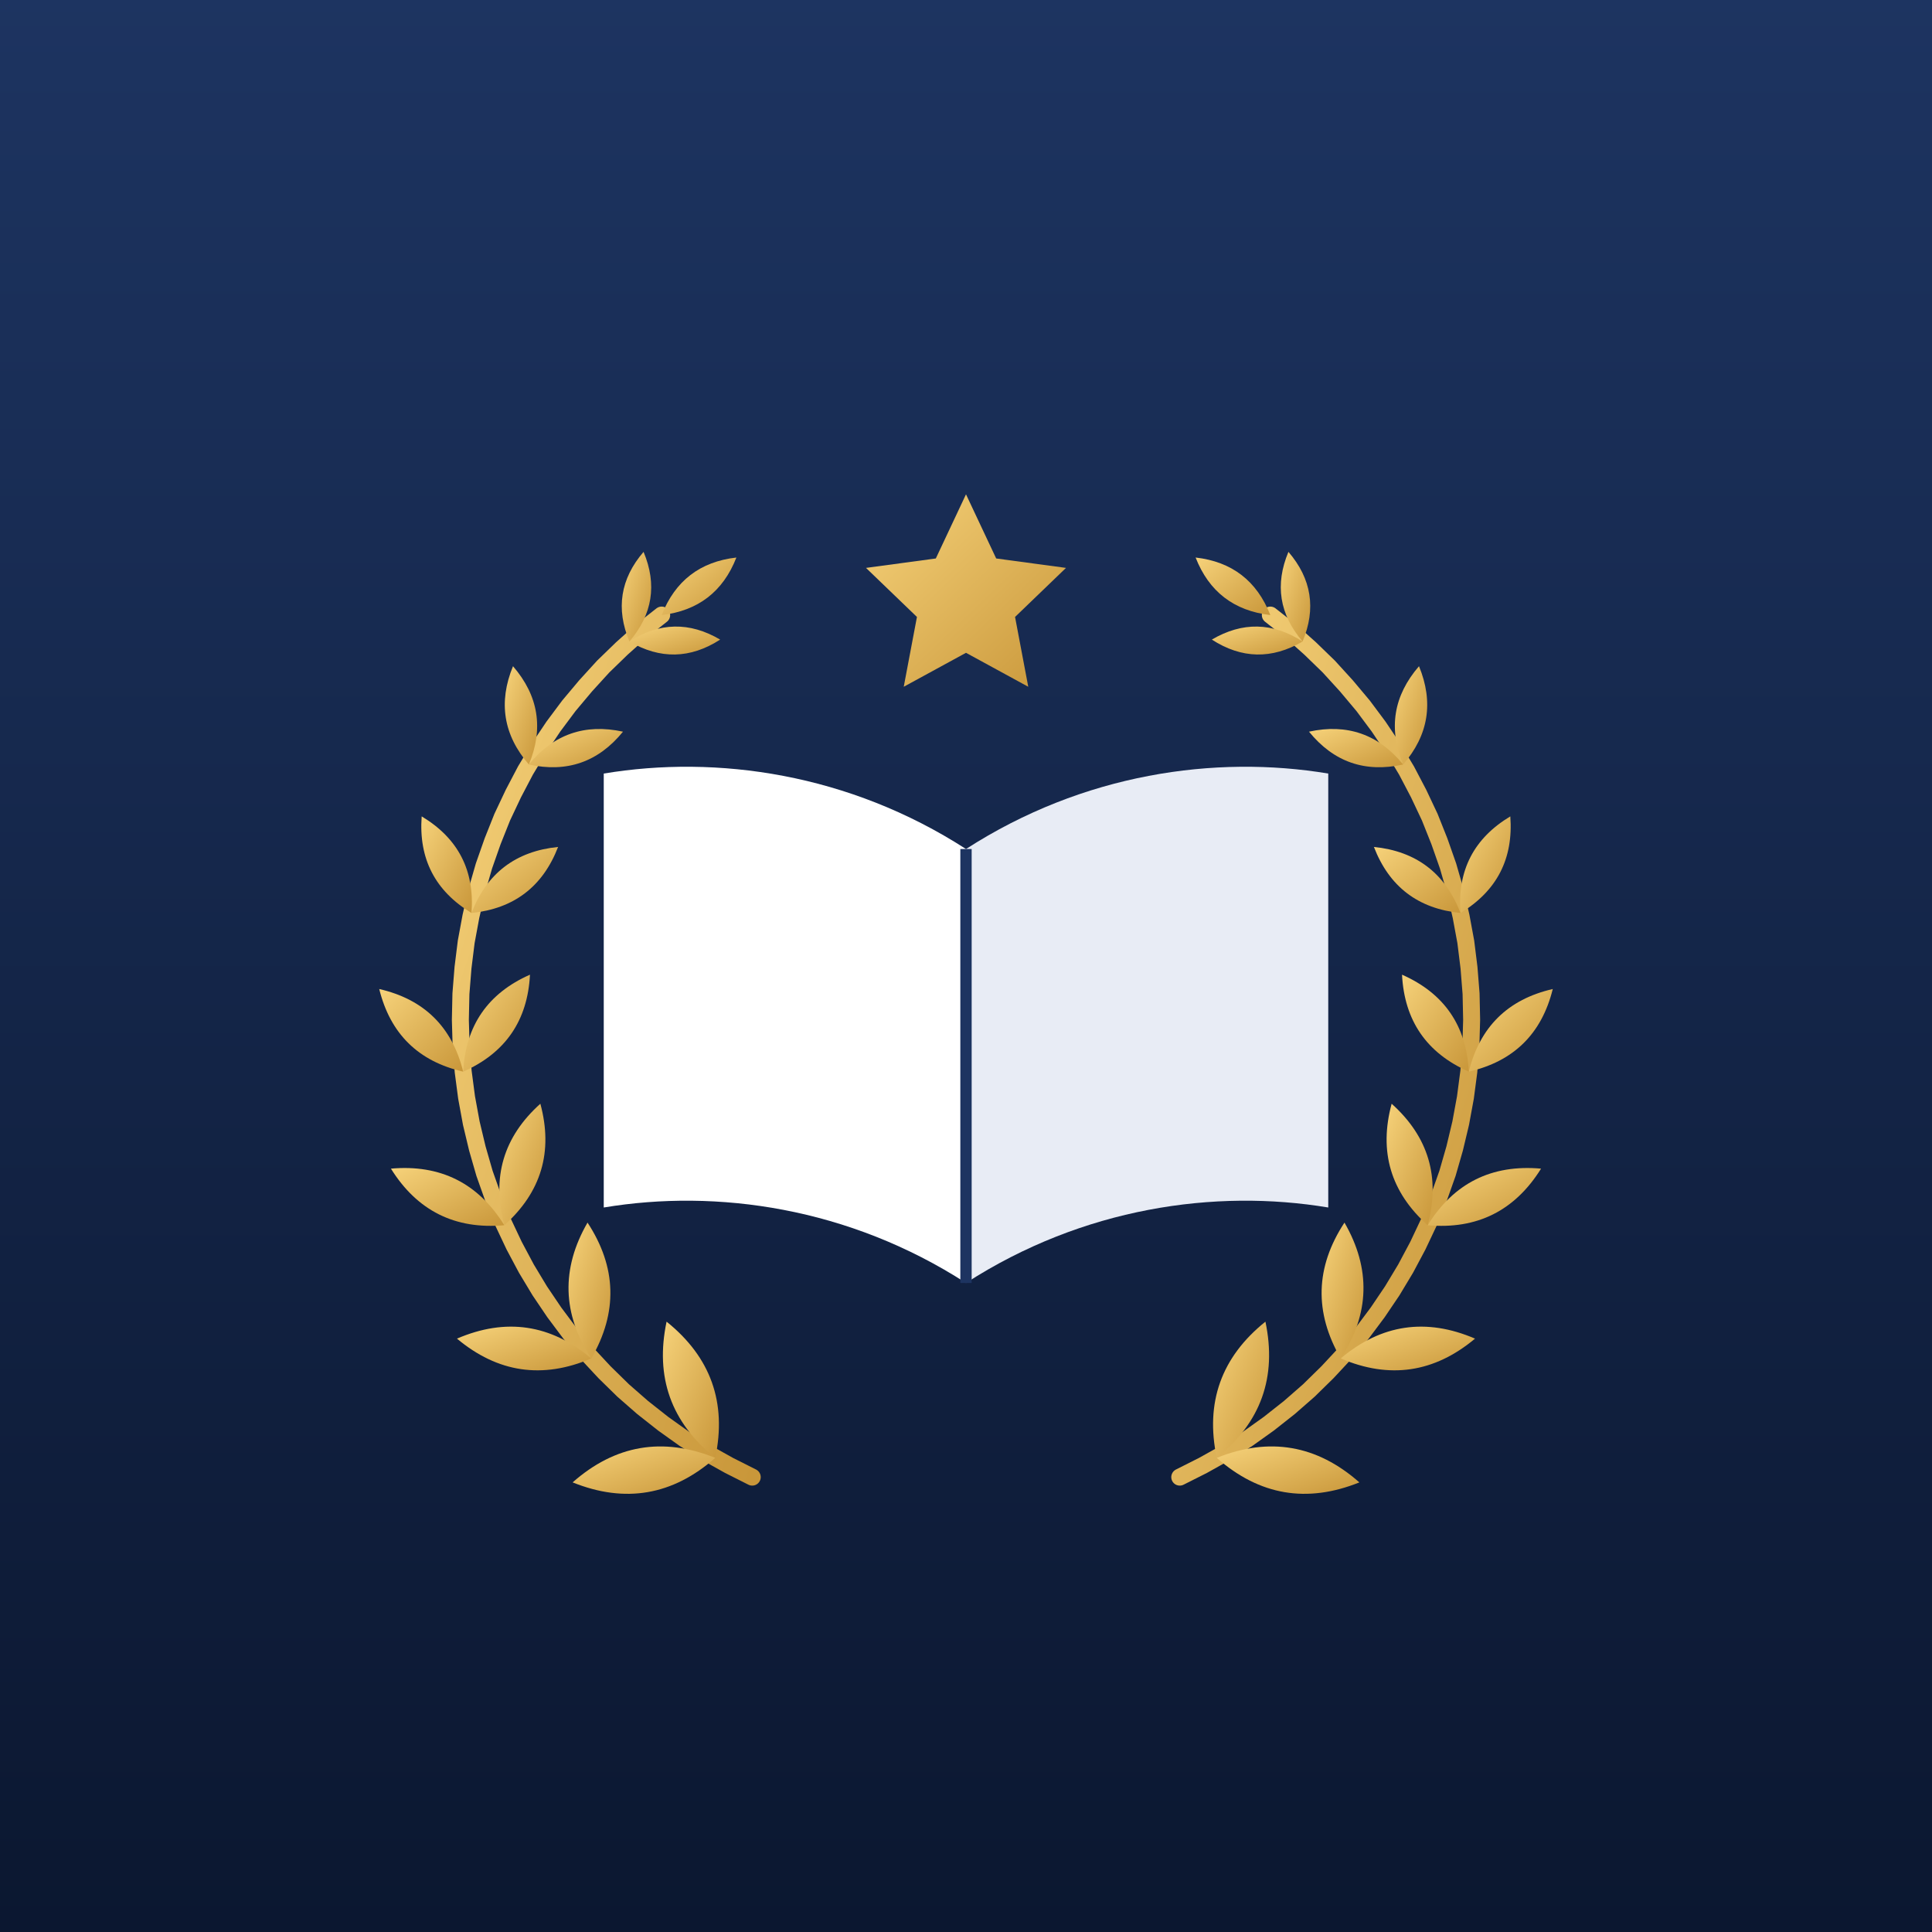
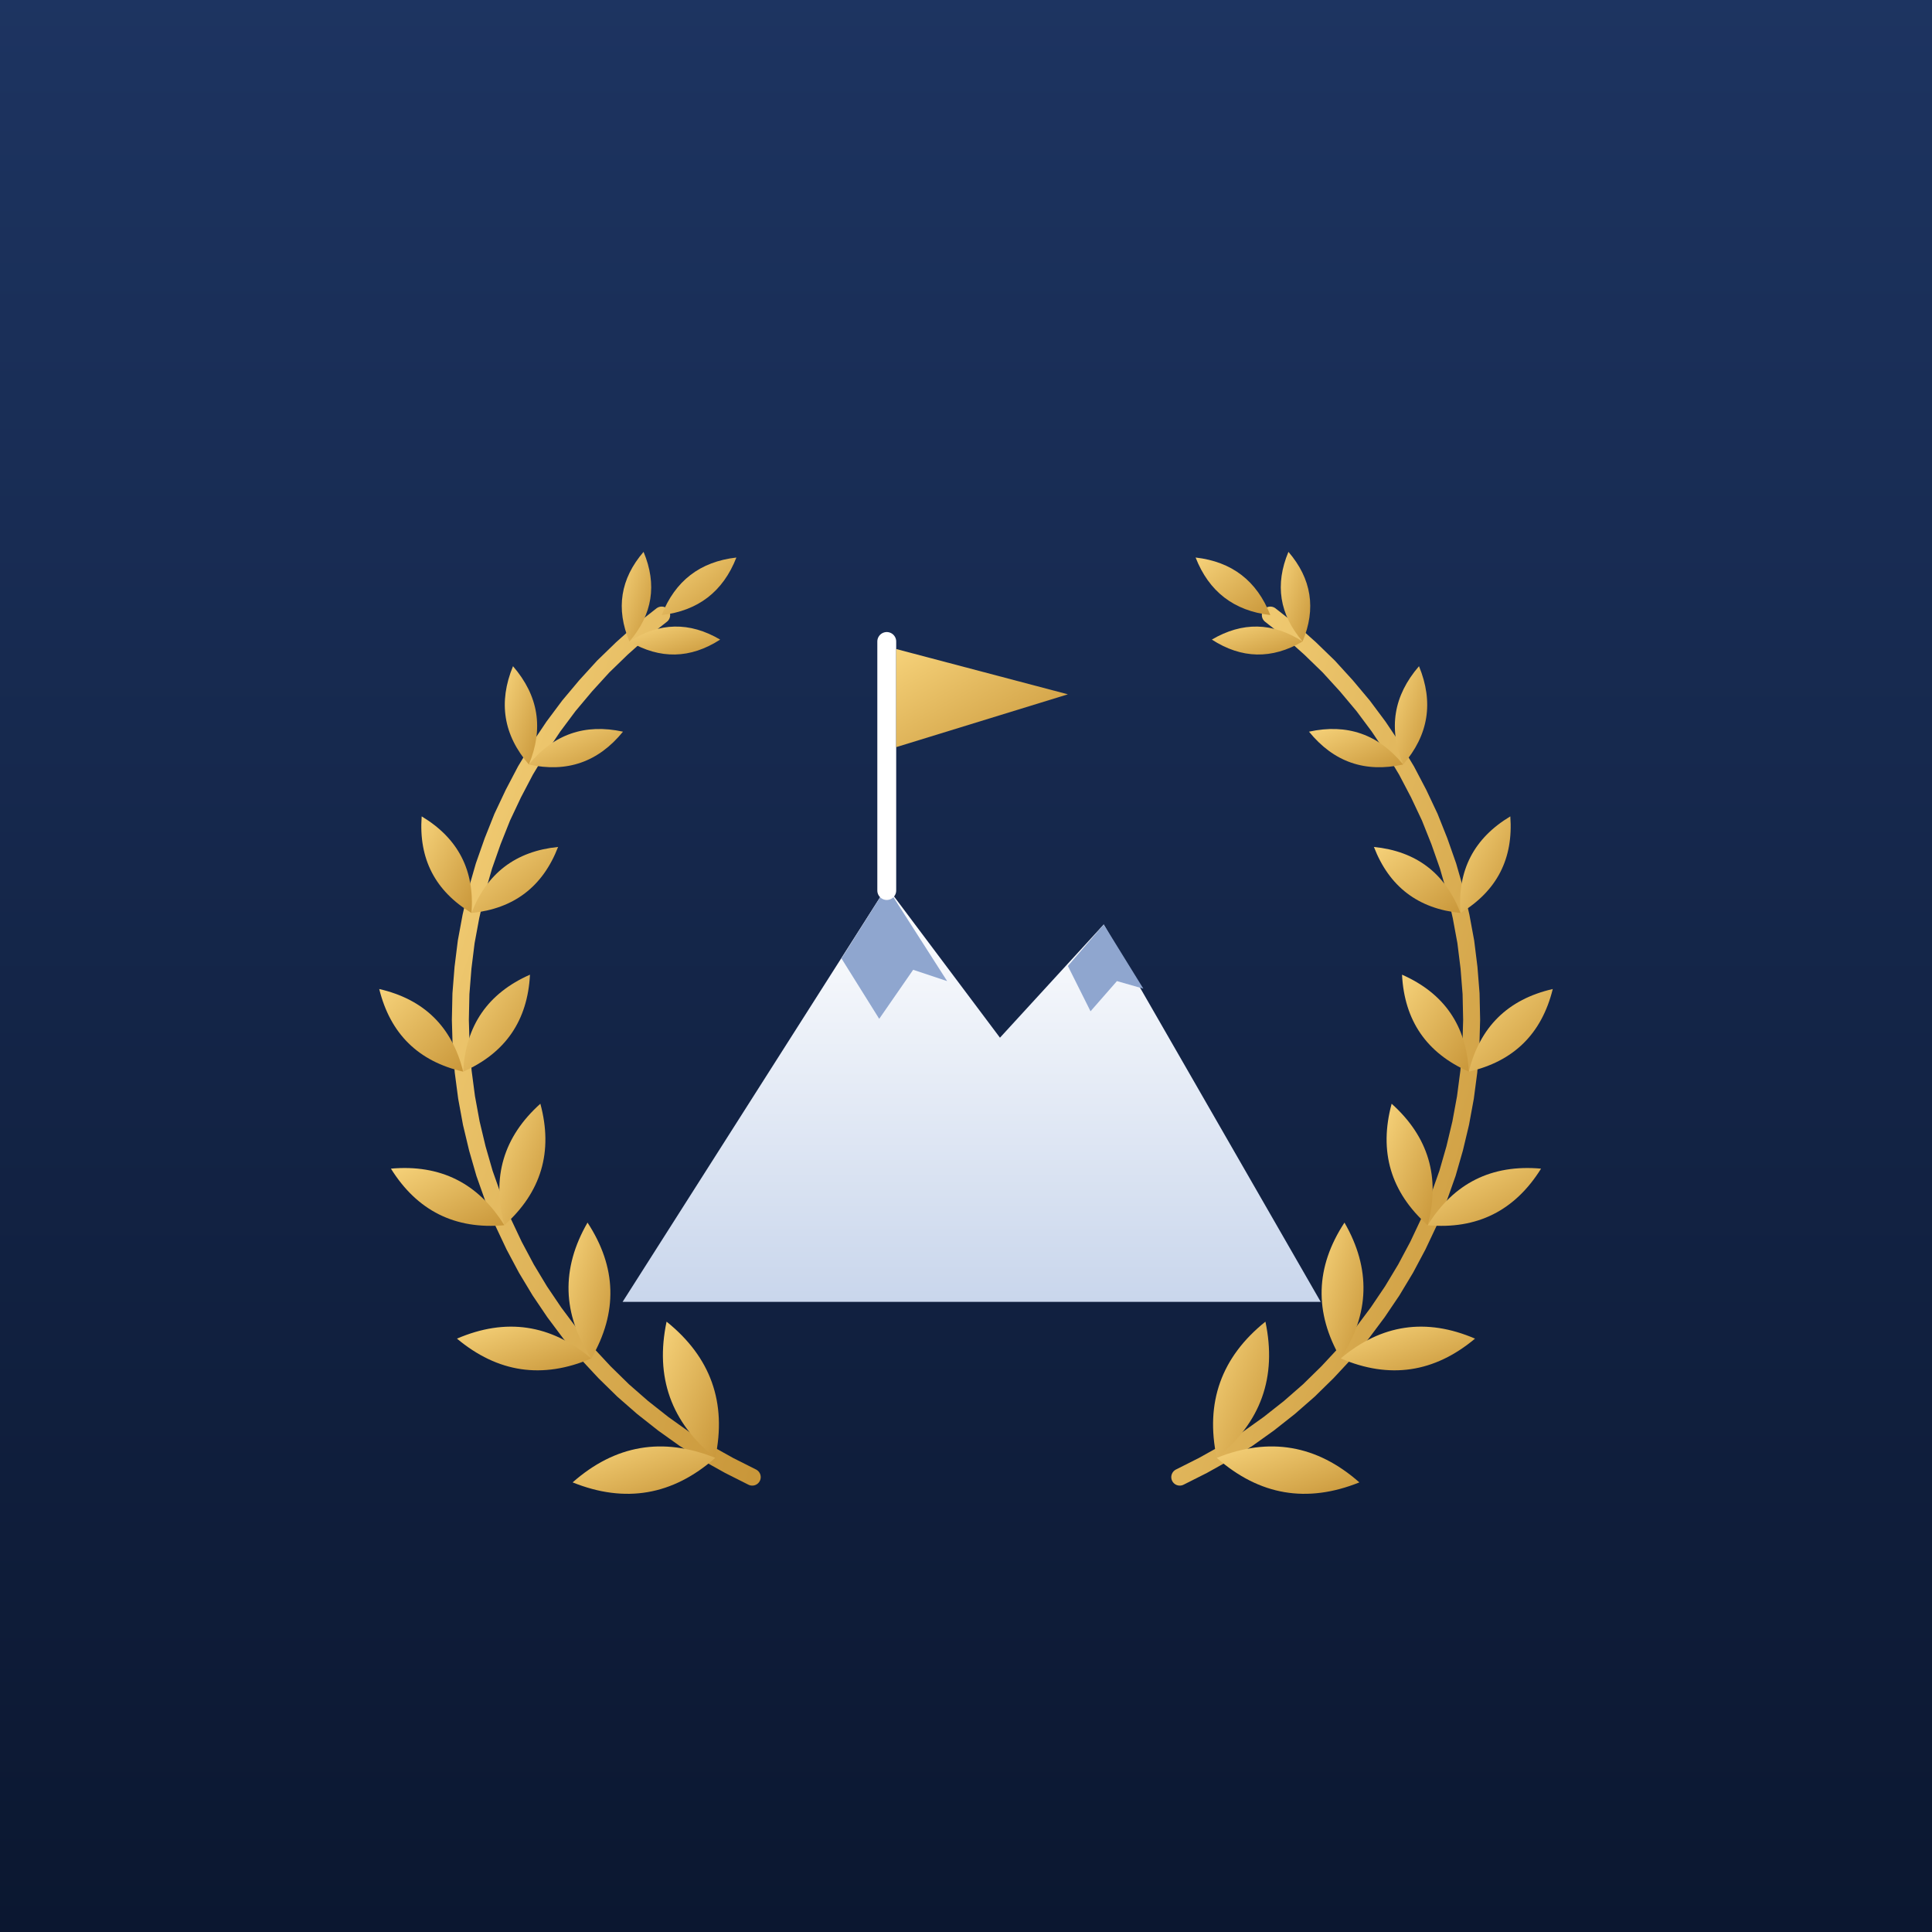
<svg xmlns="http://www.w3.org/2000/svg" viewBox="0 0 1024 1024">
  <defs>
    <linearGradient id="bg" x1="0" y1="0" x2="0" y2="1">
      <stop offset="0" stop-color="#1D3461" />
      <stop offset="1" stop-color="#0B1730" />
    </linearGradient>
    <linearGradient id="gold" x1="0" y1="0" x2="1" y2="1">
      <stop offset="0" stop-color="#F6D27A" />
      <stop offset="1" stop-color="#C9973A" />
    </linearGradient>
  </defs>
  <rect width="1024" height="1024" fill="url(#bg)" />
  <polyline points="398.7,782.9 386.4,776.7 374.4,770.0 362.7,762.6 351.5,754.6 340.6,746.0 330.3,737.0 320.4,727.3 311.0,717.2 302.1,706.7 293.8,695.6 286.1,684.2 279.0,672.4 272.5,660.2 266.6,647.7 261.4,634.9 256.8,621.9 253.0,608.7 249.8,595.3 247.3,581.7 245.5,568.0 244.4,554.3 244.0,540.5 244.3,526.7 245.4,512.9 247.1,499.2 249.6,485.7 252.7,472.2 256.5,459.0 261.1,445.9 266.2,433.1 272.1,420.6 278.5,408.4 285.6,396.6 293.3,385.1 301.5,374.1 310.4,363.5 319.7,353.3 329.6,343.7 339.9,334.5 350.7,326.0" fill="none" stroke="url(#gold)" stroke-width="9" stroke-linecap="round" />
  <path d="M379.1 772.7 Q388.4 728.7 353.3 700.5 Q344.0 744.6 379.1 772.7 Z" fill="url(#gold)" />
  <path d="M379.1 772.7 Q337.3 755.9 303.5 785.7 Q345.3 802.5 379.1 772.7 Z" fill="url(#gold)" />
  <path d="M313.4 720.0 Q334.6 683.4 311.4 648.0 Q290.3 684.6 313.4 720.0 Z" fill="url(#gold)" />
  <path d="M313.4 720.0 Q281.1 692.8 242.2 709.5 Q274.6 736.6 313.4 720.0 Z" fill="url(#gold)" />
  <path d="M267.3 649.4 Q296.7 623.1 286.4 585.0 Q257.1 611.3 267.3 649.4 Z" fill="url(#gold)" />
  <path d="M267.3 649.4 Q246.5 615.9 207.2 619.4 Q228.1 652.9 267.3 649.4 Z" fill="url(#gold)" />
  <path d="M245.5 568.0 Q279.0 553.2 280.9 516.6 Q247.4 531.4 245.5 568.0 Z" fill="url(#gold)" />
  <path d="M245.5 568.0 Q236.7 532.4 201.0 524.2 Q209.8 559.8 245.5 568.0 Z" fill="url(#gold)" />
  <path d="M249.9 483.9 Q283.6 480.5 295.8 448.9 Q262.1 452.3 249.9 483.9 Z" fill="url(#gold)" />
  <path d="M249.9 483.9 Q252.5 450.1 223.5 432.7 Q221.0 466.4 249.9 483.9 Z" fill="url(#gold)" />
  <path d="M280.3 405.2 Q310.6 411.9 330.2 387.8 Q299.9 381.2 280.3 405.2 Z" fill="url(#gold)" />
  <path d="M280.3 405.2 Q292.2 376.6 271.9 353.1 Q260.1 381.8 280.3 405.2 Z" fill="url(#gold)" />
  <path d="M333.6 340.0 Q358.0 354.3 381.7 339.0 Q357.4 324.7 333.6 340.0 Z" fill="url(#gold)" />
  <path d="M333.6 340.0 Q352.0 318.5 341.1 292.5 Q322.7 313.9 333.6 340.0 Z" fill="url(#gold)" />
  <path d="M350.7 326.0 Q379.7 322.6 390.3 295.5 Q361.4 298.8 350.7 326.0 Z" fill="url(#gold)" />
  <polyline points="625.3,782.9 637.6,776.7 649.6,770.0 661.3,762.6 672.5,754.6 683.4,746.0 693.7,737.0 703.6,727.3 713.0,717.2 721.9,706.7 730.2,695.6 737.9,684.2 745.0,672.4 751.5,660.2 757.4,647.7 762.6,634.9 767.2,621.9 771.0,608.7 774.2,595.3 776.7,581.7 778.5,568.0 779.6,554.3 780.0,540.5 779.7,526.7 778.6,512.9 776.9,499.2 774.4,485.7 771.3,472.2 767.5,459.0 762.9,445.9 757.8,433.1 751.9,420.6 745.5,408.4 738.4,396.6 730.7,385.1 722.5,374.1 713.6,363.5 704.3,353.3 694.4,343.7 684.1,334.5 673.3,326.0" fill="none" stroke="url(#gold)" stroke-width="9" stroke-linecap="round" />
  <path d="M644.9 772.7 Q678.7 802.5 720.5 785.7 Q686.7 755.9 644.9 772.7 Z" fill="url(#gold)" />
  <path d="M644.9 772.7 Q680.0 744.6 670.7 700.5 Q635.6 728.7 644.9 772.7 Z" fill="url(#gold)" />
  <path d="M710.6 720.0 Q749.4 736.6 781.8 709.5 Q742.9 692.8 710.6 720.0 Z" fill="url(#gold)" />
  <path d="M710.6 720.0 Q733.7 684.6 712.6 648.0 Q689.4 683.4 710.6 720.0 Z" fill="url(#gold)" />
  <path d="M756.7 649.4 Q795.9 652.9 816.8 619.4 Q777.5 615.9 756.7 649.4 Z" fill="url(#gold)" />
  <path d="M756.7 649.4 Q766.9 611.3 737.6 585.0 Q727.3 623.1 756.7 649.4 Z" fill="url(#gold)" />
  <path d="M778.5 568.0 Q814.2 559.8 823.0 524.2 Q787.3 532.4 778.5 568.0 Z" fill="url(#gold)" />
  <path d="M778.5 568.0 Q776.6 531.4 743.1 516.6 Q745.0 553.2 778.5 568.0 Z" fill="url(#gold)" />
  <path d="M774.1 483.9 Q803.0 466.4 800.5 432.7 Q771.5 450.1 774.1 483.9 Z" fill="url(#gold)" />
  <path d="M774.1 483.9 Q761.9 452.3 728.2 448.9 Q740.4 480.5 774.1 483.9 Z" fill="url(#gold)" />
  <path d="M743.7 405.2 Q763.9 381.8 752.1 353.1 Q731.8 376.6 743.7 405.2 Z" fill="url(#gold)" />
  <path d="M743.7 405.2 Q724.1 381.2 693.8 387.8 Q713.4 411.9 743.7 405.2 Z" fill="url(#gold)" />
  <path d="M690.4 340.0 Q701.3 313.9 682.9 292.5 Q672.0 318.5 690.4 340.0 Z" fill="url(#gold)" />
  <path d="M690.4 340.0 Q666.6 324.7 642.3 339.0 Q666.0 354.3 690.4 340.0 Z" fill="url(#gold)" />
  <path d="M673.3 326.0 Q662.6 298.8 633.7 295.5 Q644.3 322.6 673.3 326.0 Z" fill="url(#gold)" />
-   <path d="M512 450 C450 410 380 400 320 410 L320 640 C380 630 450 640 512 680 Z" fill="#fff" />
-   <path d="M512 450 C574 410 644 400 704 410 L704 640 C644 630 574 640 512 680 Z" fill="#E8ECF5" />
-   <path d="M512 450 L512 680" stroke="#1D3461" stroke-width="6" />
-   <path d="M512 262 l16 34 37 5 -27 26 7 37 -33 -18 -33 18 7 -37 -27 -26 37 -5 z" fill="url(#gold)" />
+   <defs>
+     <linearGradient id="snow" x1="0" y1="0" x2="0" y2="1">
+       <stop offset="0" stop-color="#FFFFFF" />
+       <stop offset="1" stop-color="#C9D6EC" />
+     </linearGradient>
+   </defs>
+   <path d="M330 690 L470 470 L530 550 L585 490 L700 690 Z" fill="url(#snow)" />
+   <path d="M470 470 L502 520 L484 514 L466 540 L446 508 Z" fill="#8FA6CF" />
+   <path d="M585 490 L606 524 L592 520 L578 536 L566 512 Z" fill="#8FA6CF" />
+   <line x1="470" y1="472" x2="470" y2="340" stroke="#fff" stroke-width="10" stroke-linecap="round" />
+   <path d="M475 344 L566 368 L475 396 Z" fill="url(#gold)" />
</svg>
